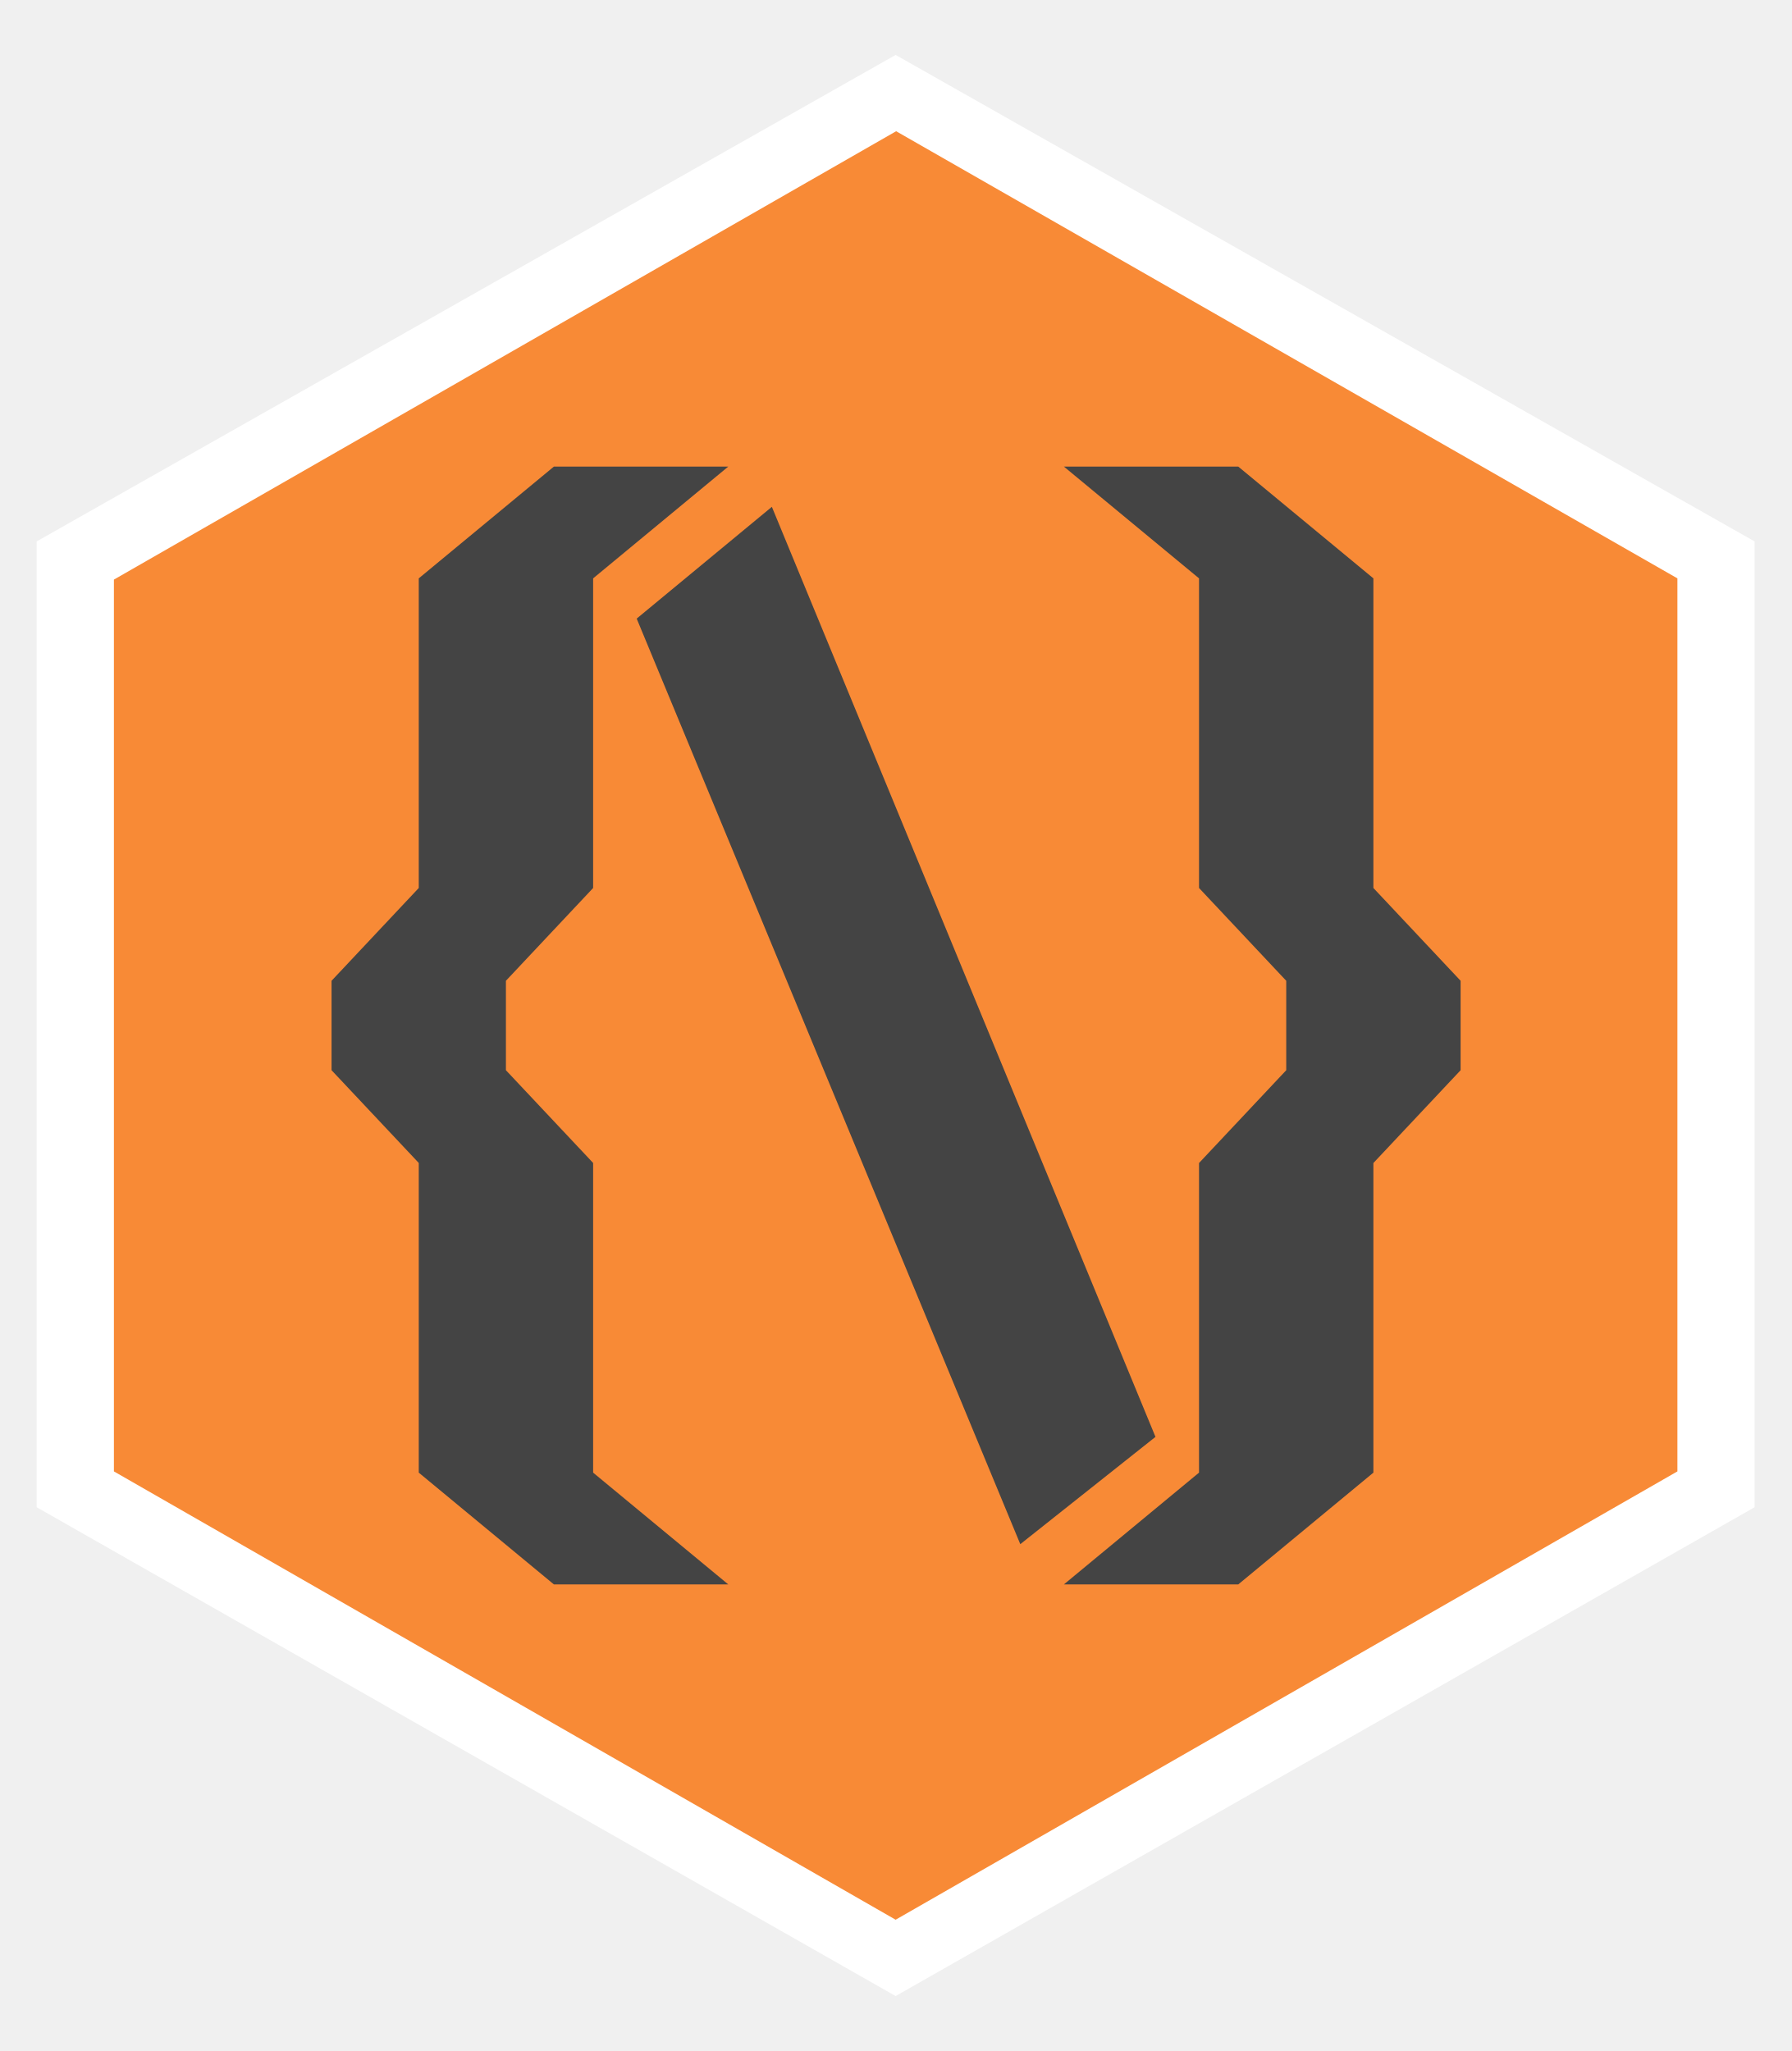
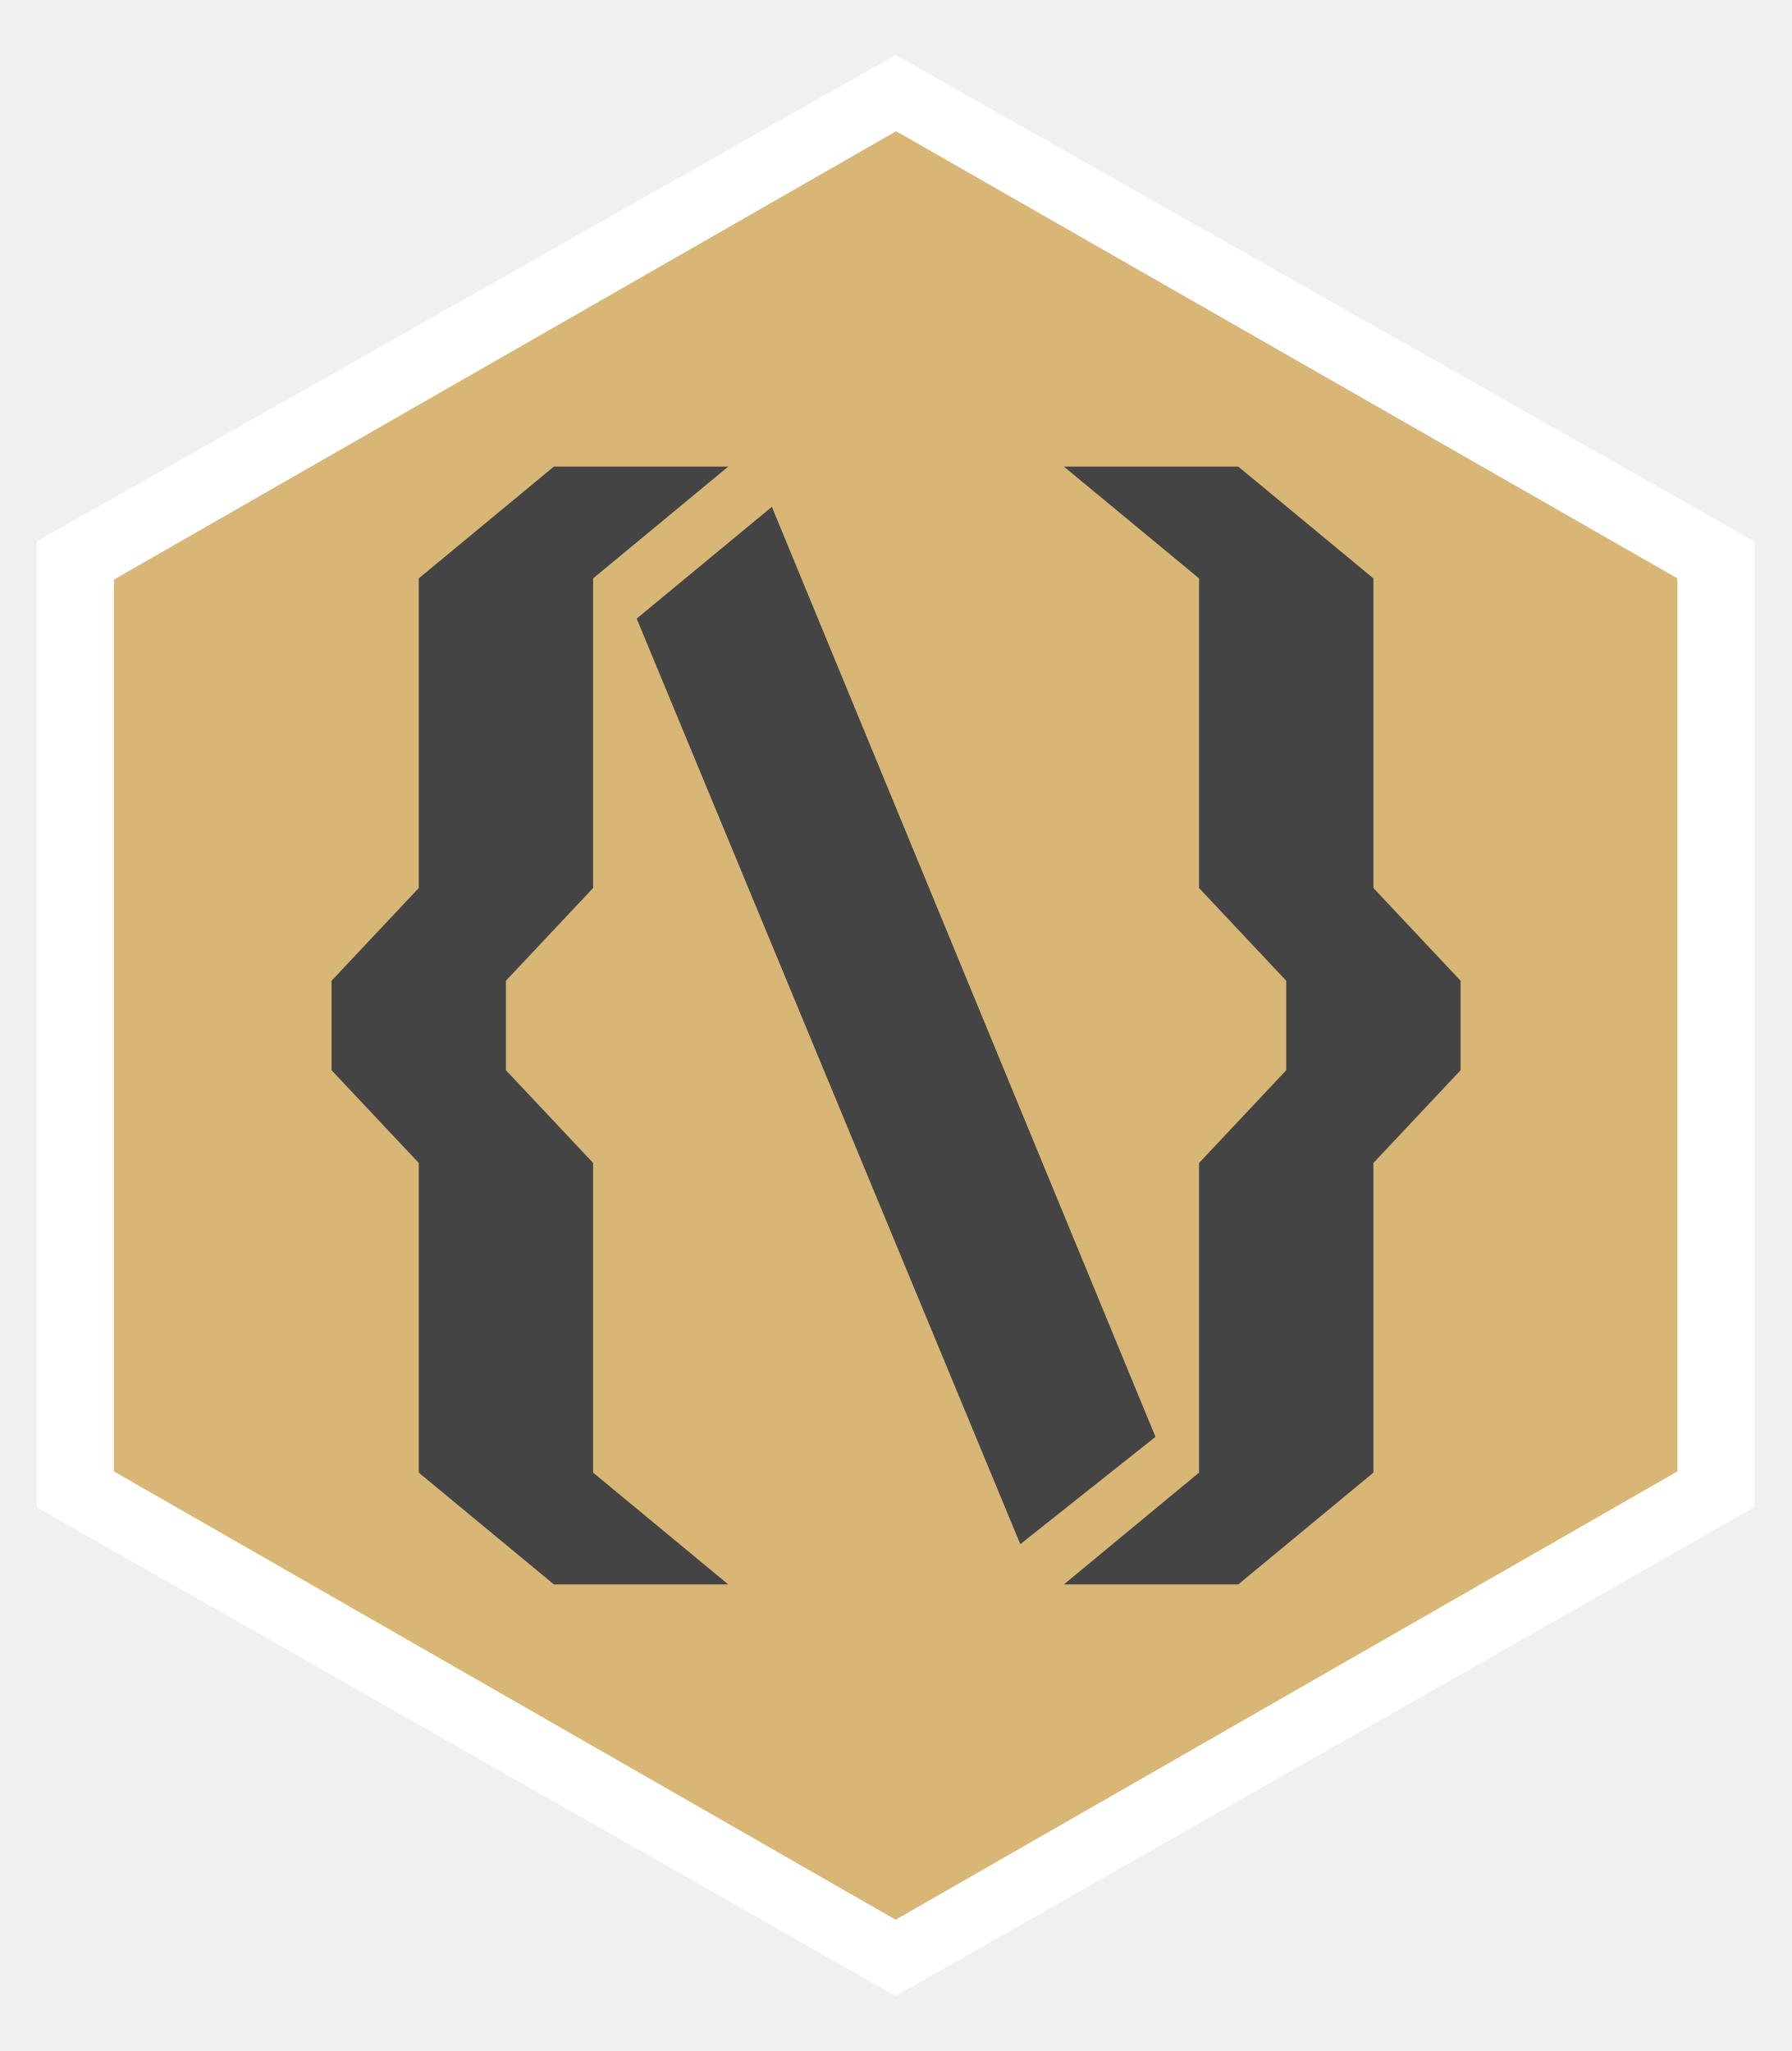
<svg xmlns="http://www.w3.org/2000/svg" width="62" height="71" viewBox="0 0 32 36" fill="none">
  <path d="M0.655 9.351L16 0.659L31.345 9.351V26.607L16 35.341L0.655 26.607V9.351Z" fill="white" />
-   <path d="M16.009 2.022L29.966 10.011V25.967L16 33.977L2.035 25.967V10.033L16.009 2.022Z" fill="#F88A36" />
+   <path d="M16.009 2.022L29.966 10.011V25.967L16 33.977L2.035 25.967V10.033L16.009 2.022Z" fill="#D8B676" />
  <path d="M13.01 8.014H9.895L7.481 10.011V15.543L5.923 17.201V18.799L7.481 20.456V25.989L9.895 27.986H13.01L10.596 25.989V20.456L9.038 18.799V17.201L10.596 15.543V10.011L13.01 8.014Z" fill="#444444" />
  <path d="M11.374 10.73L13.789 8.733L20.642 25.35L18.227 27.267L11.374 10.73Z" fill="#444444" />
  <path d="M19.006 8.014H22.121L24.535 10.011V15.543L26.093 17.201V18.799L24.535 20.457V25.989L22.121 27.986H19.006L21.42 25.989V20.457L22.978 18.799V17.201L21.42 15.543V10.011L19.006 8.014Z" fill="#444444" />
</svg>
